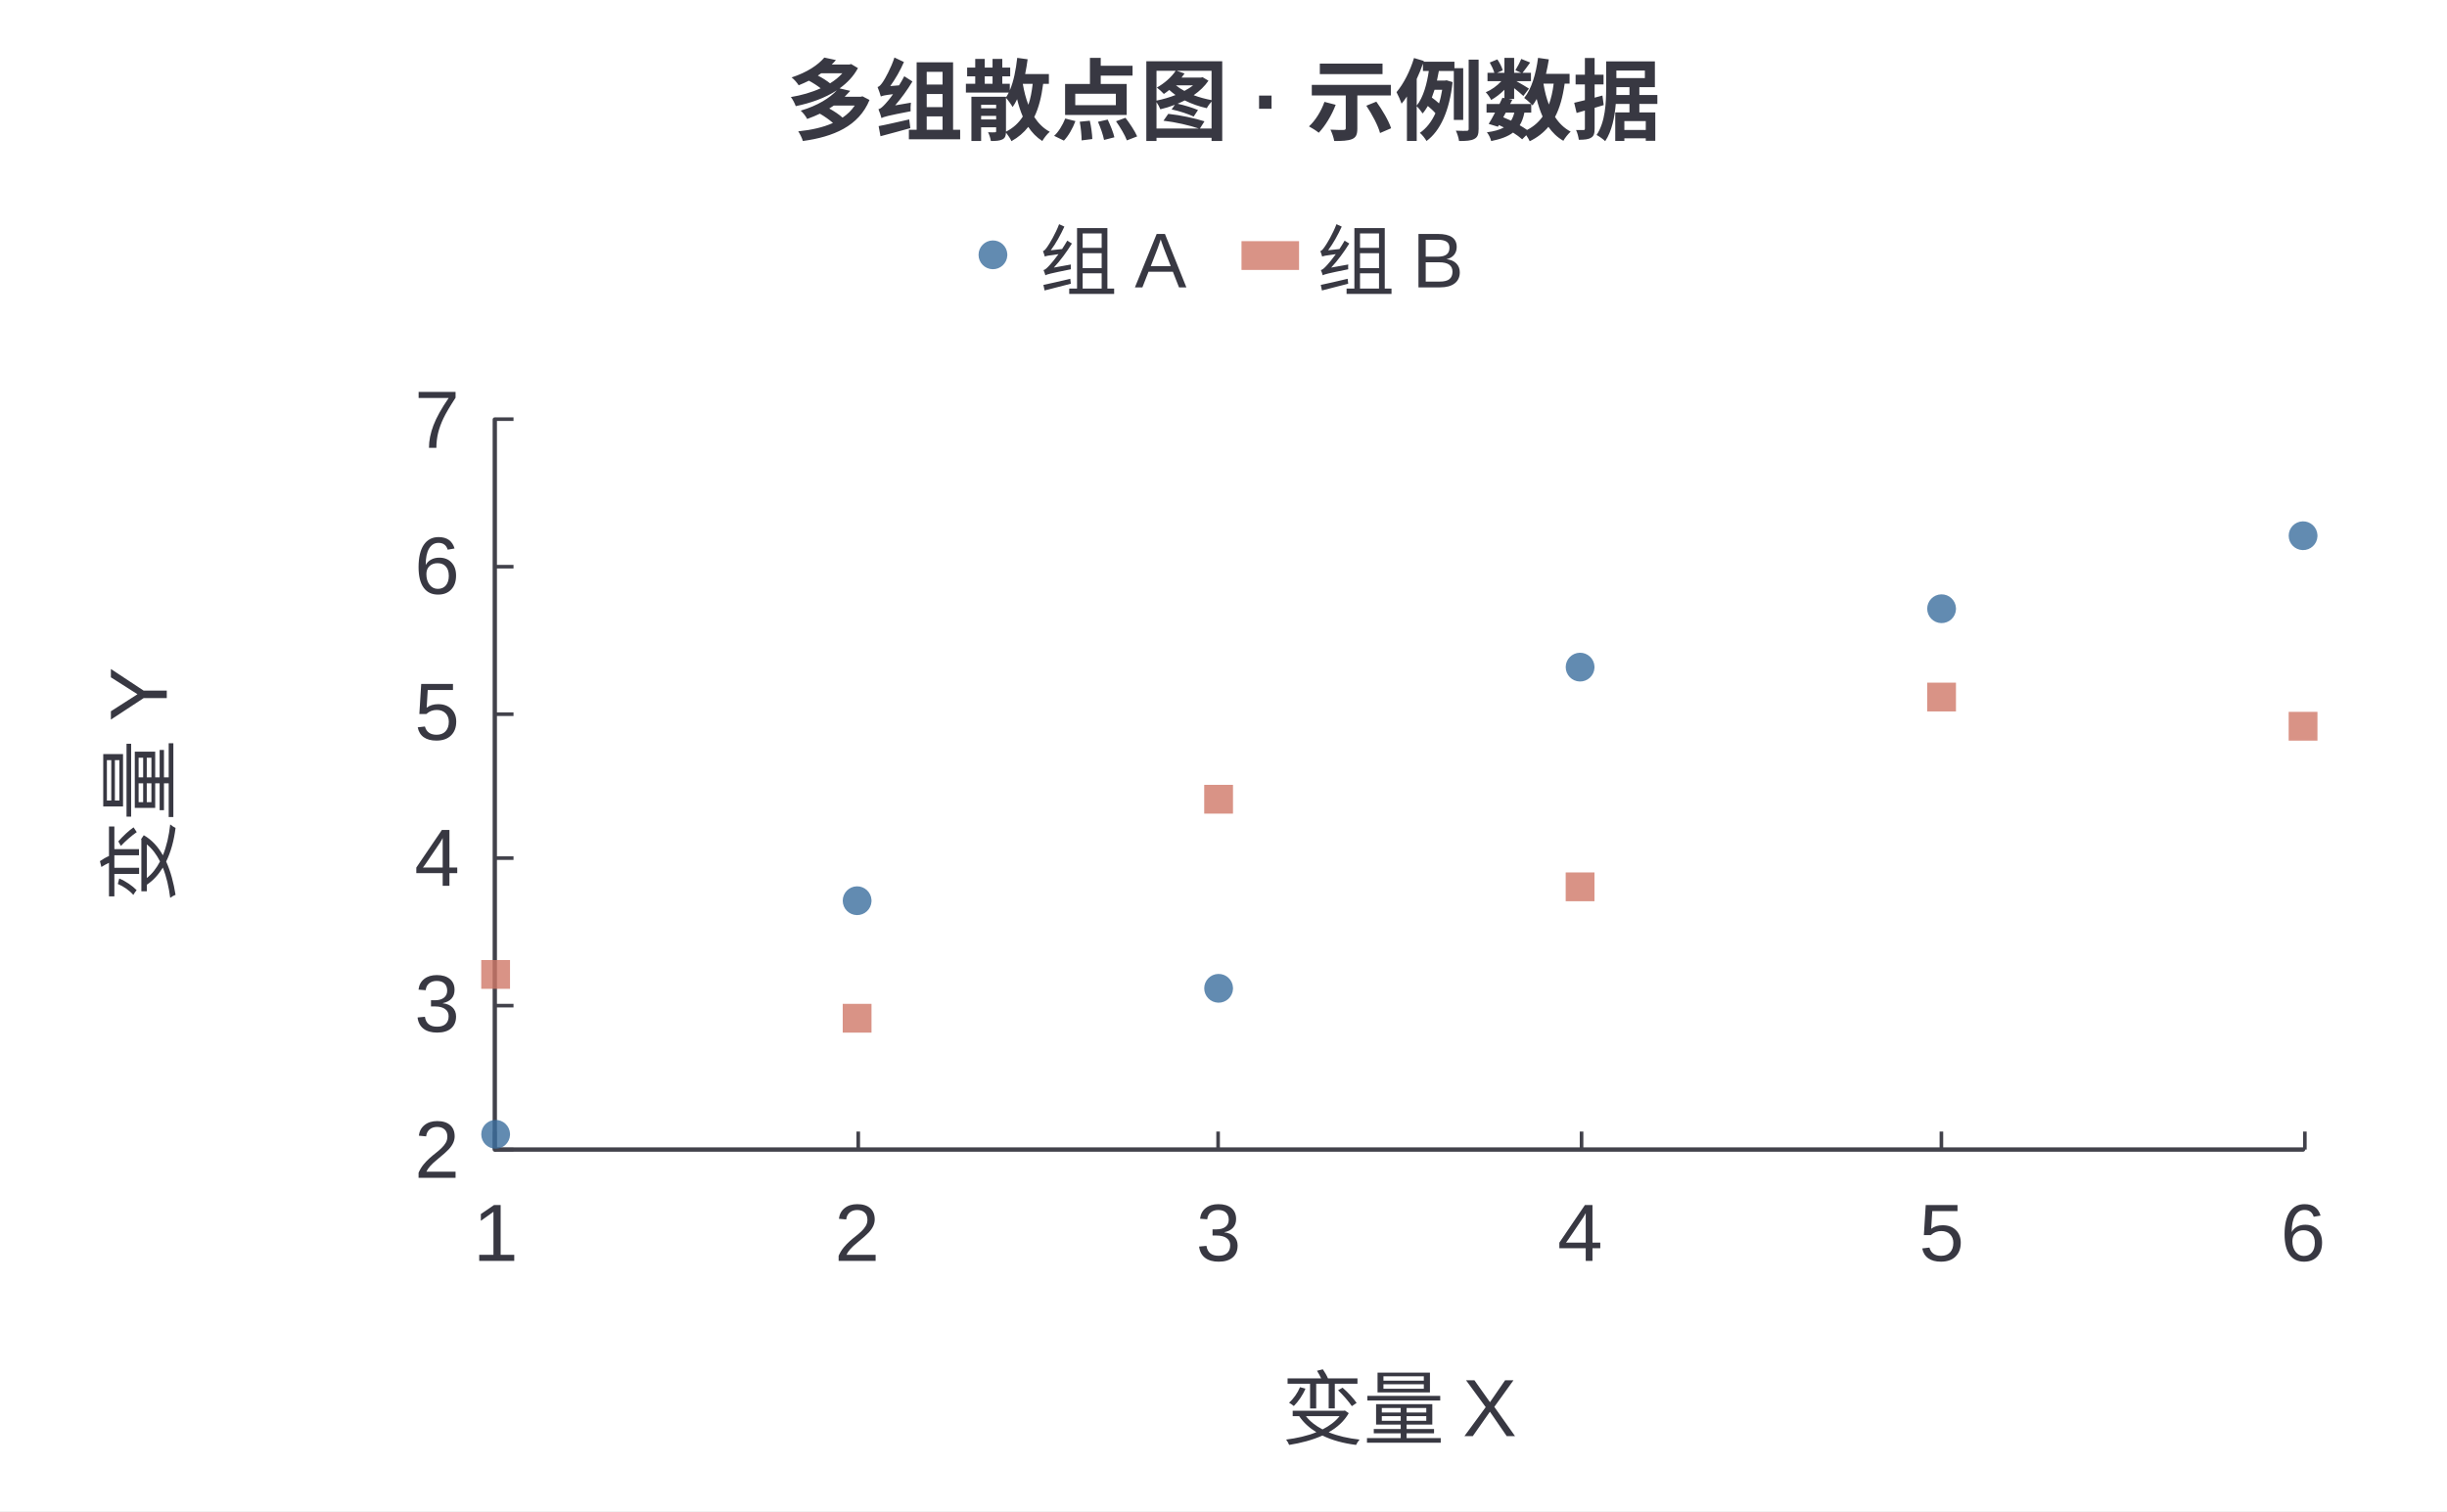
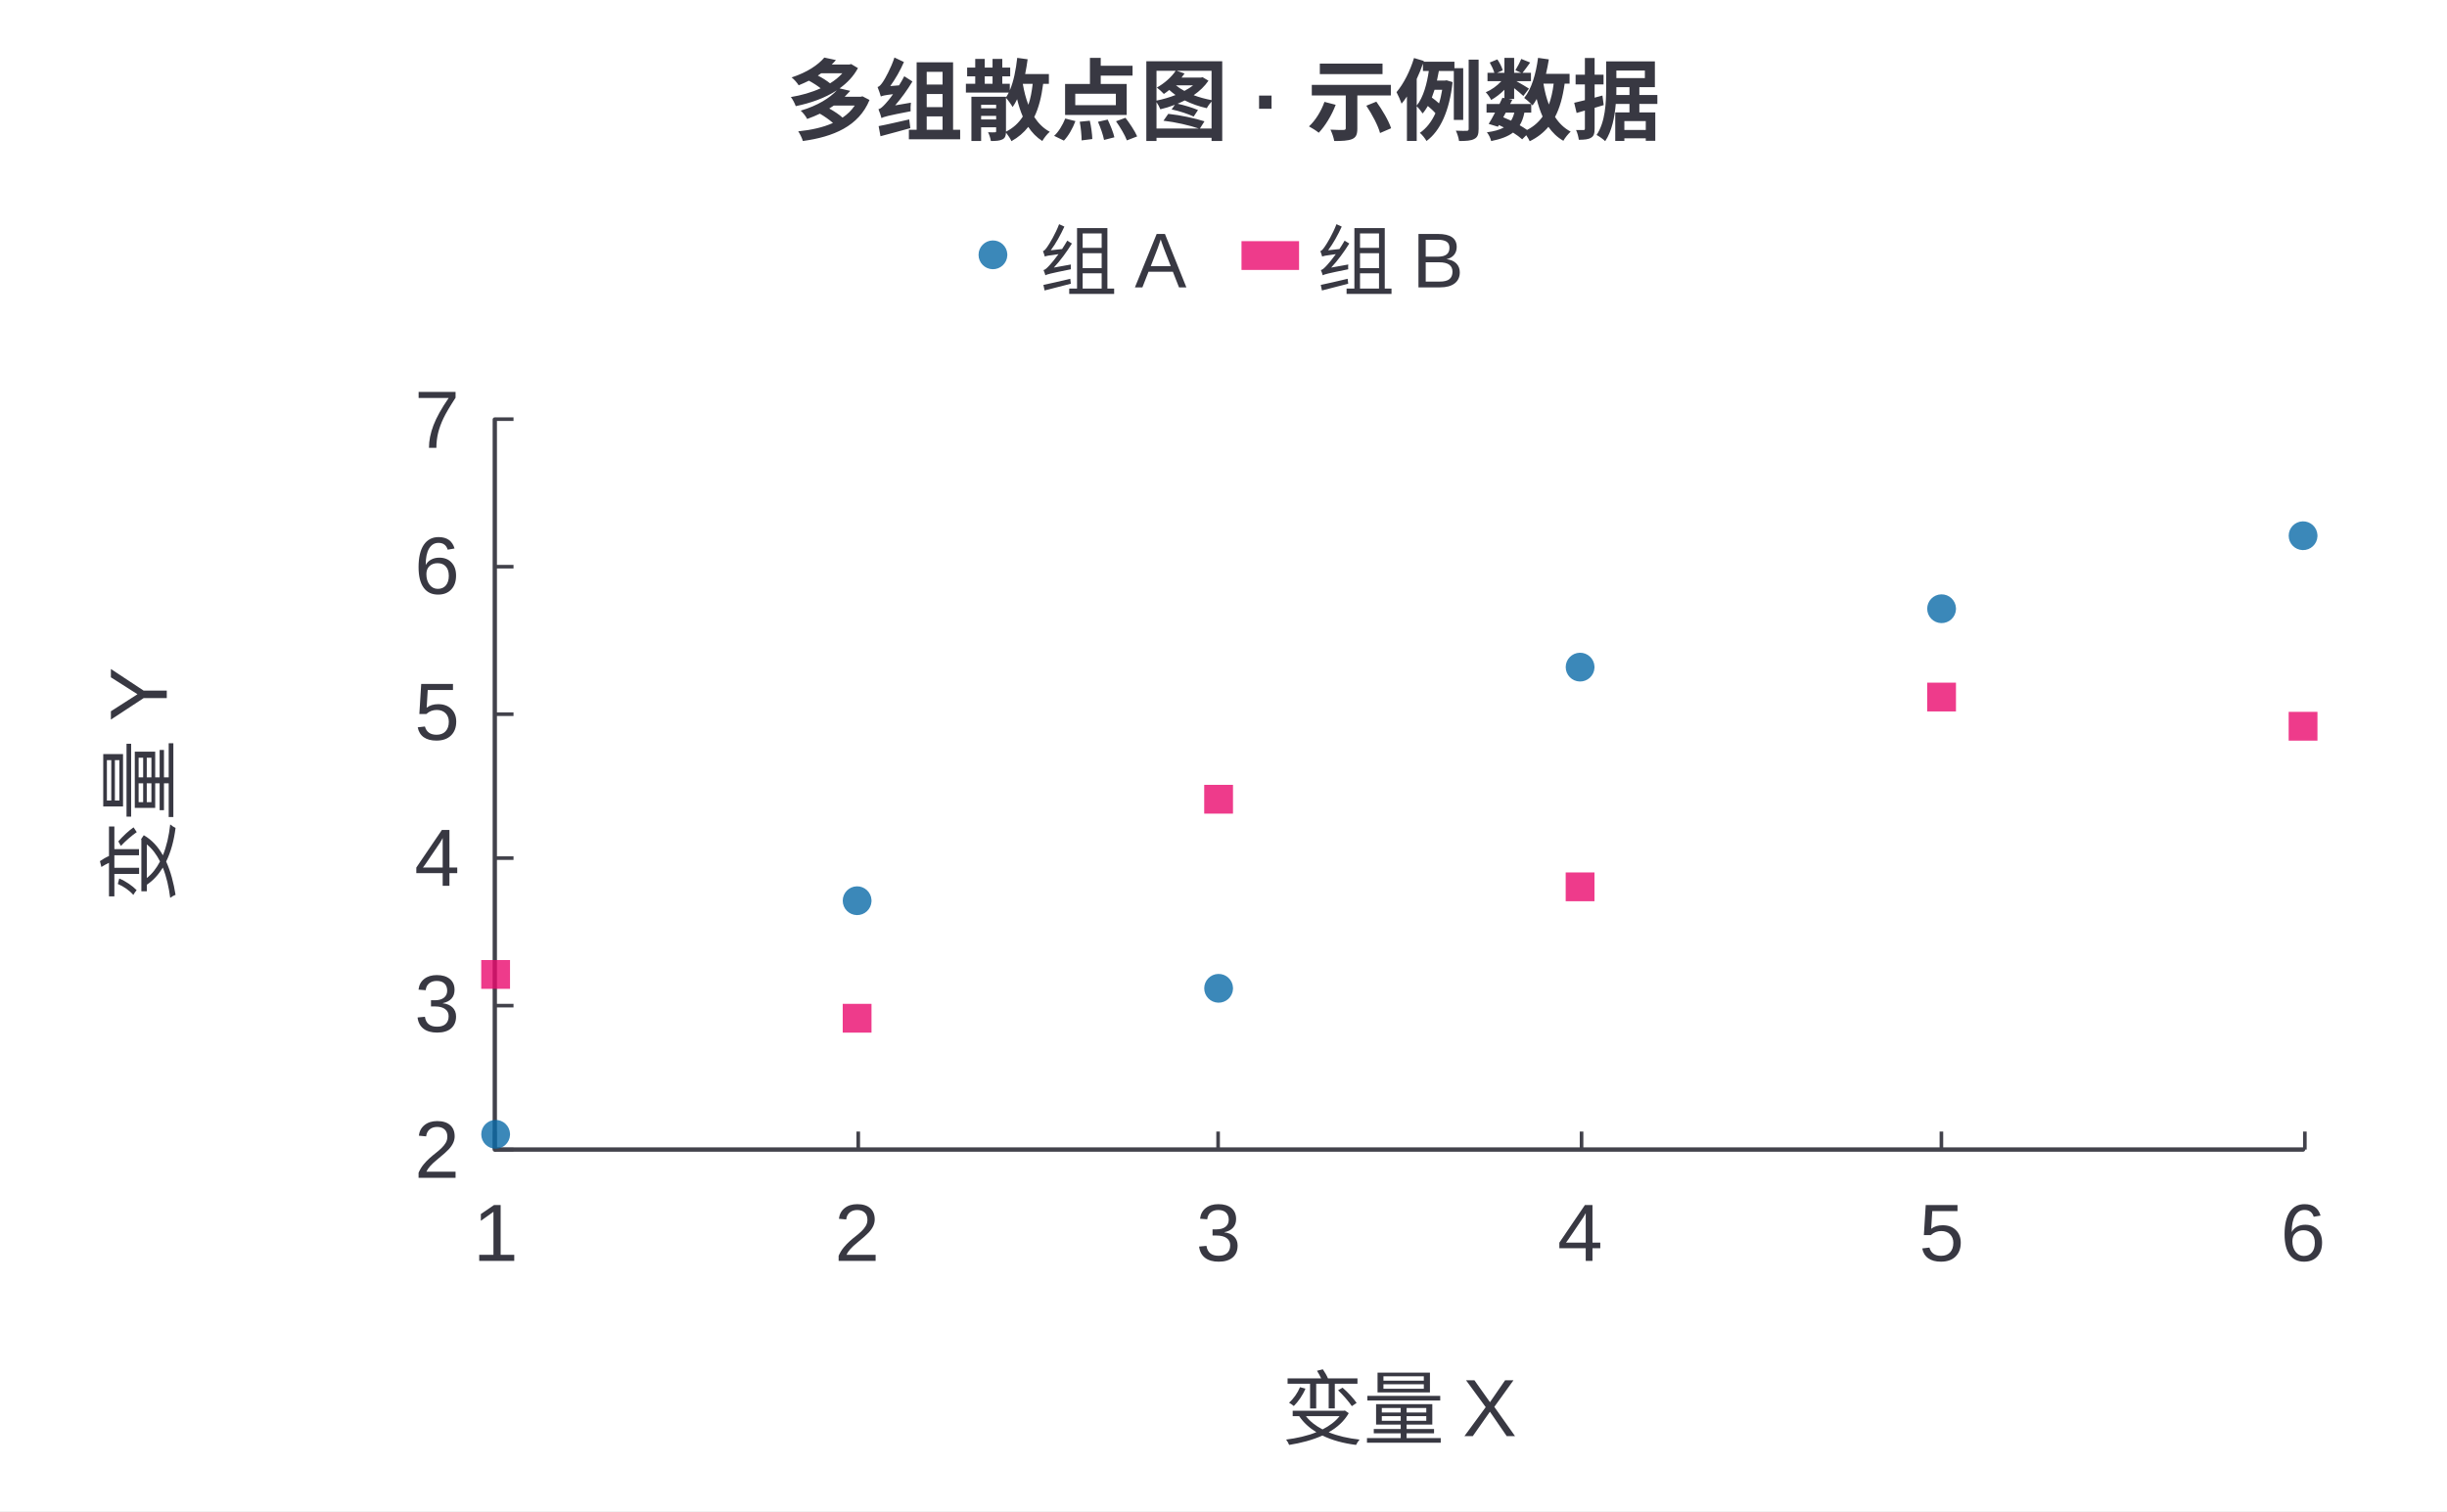
<svg xmlns="http://www.w3.org/2000/svg" width="680" height="420" version="1.1" baseProfile="full" viewBox="0 0 680 420">
  <rect width="680" height="420" x="0" y="0" fill="#ffffff" />
  <path d="M-33.3 -26.2l66.6 0l0 26.2l-66.6 0Z" transform="matrix(0,-1,1,0,50.1902,218.08)" fill="none" pointer-events="visible" class="zr15-cls-84" />
  <text dominant-baseline="central" text-anchor="middle" style="font-size:22.578px;font-family:Arial;" xml:space="preserve" y="-13.095" transform="matrix(0,-1,1,0,50.1902,218.08)" fill="#383842">变量 Y</text>
  <path d="M137.5 319.5L137.5 116.6" fill="none" pointer-events="visible" stroke="#42424b" stroke-width="1.2" stroke-linecap="round" class="zr15-cls-84" />
  <path d="M-33.3 0l66.6 0l0 26.2l-66.6 0Z" transform="translate(388.8649 376.8098)" fill="none" pointer-events="visible" class="zr15-cls-84" />
  <text dominant-baseline="central" text-anchor="middle" style="font-size:22.578px;font-family:Arial;" xml:space="preserve" y="13.095" transform="translate(388.8649 376.8098)" fill="#383842">变量 X</text>
  <path d="M137.7 319.5L640 319.5" fill="none" pointer-events="visible" stroke="#42424b" stroke-width="1.2" stroke-linecap="round" class="zr15-cls-84" />
  <path d="M137.7 319.5L142.7 319.5" fill="none" pointer-events="visible" stroke="#42424b" class="zr15-cls-84" />
  <path d="M137.7 279.5L142.7 279.5" fill="none" pointer-events="visible" stroke="#42424b" class="zr15-cls-84" />
  <path d="M137.7 238.5L142.7 238.5" fill="none" pointer-events="visible" stroke="#42424b" class="zr15-cls-84" />
  <path d="M137.7 198.5L142.7 198.5" fill="none" pointer-events="visible" stroke="#42424b" class="zr15-cls-84" />
  <path d="M137.7 157.5L142.7 157.5" fill="none" pointer-events="visible" stroke="#42424b" class="zr15-cls-84" />
  <path d="M137.7 116.5L142.7 116.5" fill="none" pointer-events="visible" stroke="#42424b" class="zr15-cls-84" />
  <path d="M137.5 319.5L137.5 314.5" fill="none" pointer-events="visible" stroke="#42424b" class="zr15-cls-84" />
  <path d="M238.5 319.5L238.5 314.5" fill="none" pointer-events="visible" stroke="#42424b" class="zr15-cls-84" />
  <path d="M338.5 319.5L338.5 314.5" fill="none" pointer-events="visible" stroke="#42424b" class="zr15-cls-84" />
  <path d="M439.5 319.5L439.5 314.5" fill="none" pointer-events="visible" stroke="#42424b" class="zr15-cls-84" />
  <path d="M539.5 319.5L539.5 314.5" fill="none" pointer-events="visible" stroke="#42424b" class="zr15-cls-84" />
  <path d="M640.5 319.5L640.5 314.5" fill="none" pointer-events="visible" stroke="#42424b" class="zr15-cls-84" />
  <path d="M-12.6 -13.1l12.6 0l0 26.2l-12.6 0Z" transform="translate(127.7298 319.5244)" fill="none" pointer-events="visible" class="zr15-cls-84" />
  <text dominant-baseline="central" text-anchor="end" style="font-size:22.578px;font-family:Arial;" transform="translate(127.7298 319.5244)" fill="#383842">2</text>
  <path d="M-12.6 -13.1l12.6 0l0 26.2l-12.6 0Z" transform="translate(127.7298 278.9467)" fill="none" pointer-events="visible" class="zr15-cls-84" />
  <text dominant-baseline="central" text-anchor="end" style="font-size:22.578px;font-family:Arial;" transform="translate(127.7298 278.9467)" fill="#383842">3</text>
  <path d="M-12.6 -13.1l12.6 0l0 26.2l-12.6 0Z" transform="translate(127.7298 238.3689)" fill="none" pointer-events="visible" class="zr15-cls-84" />
  <text dominant-baseline="central" text-anchor="end" style="font-size:22.578px;font-family:Arial;" transform="translate(127.7298 238.3689)" fill="#383842">4</text>
  <path d="M-12.6 -13.1l12.6 0l0 26.2l-12.6 0Z" transform="translate(127.7298 197.7911)" fill="none" pointer-events="visible" class="zr15-cls-84" />
  <text dominant-baseline="central" text-anchor="end" style="font-size:22.578px;font-family:Arial;" transform="translate(127.7298 197.7911)" fill="#383842">5</text>
  <path d="M-12.6 -13.1l12.6 0l0 26.2l-12.6 0Z" transform="translate(127.7298 157.2133)" fill="none" pointer-events="visible" class="zr15-cls-84" />
  <text dominant-baseline="central" text-anchor="end" style="font-size:22.578px;font-family:Arial;" transform="translate(127.7298 157.2133)" fill="#383842">6</text>
  <path d="M-12.6 -13.1l12.6 0l0 26.2l-12.6 0Z" transform="translate(127.7298 116.6356)" fill="none" pointer-events="visible" class="zr15-cls-84" />
  <text dominant-baseline="central" text-anchor="end" style="font-size:22.578px;font-family:Arial;" transform="translate(127.7298 116.6356)" fill="#383842">7</text>
  <path d="M-6.3 0l12.6 0l0 26.2l-12.6 0Z" transform="translate(137.7298 329.5244)" fill="none" pointer-events="visible" class="zr15-cls-84" />
  <text dominant-baseline="central" text-anchor="middle" style="font-size:22.578px;font-family:Arial;" y="13.095" transform="translate(137.7298 329.5244)" fill="#383842">1</text>
  <path d="M-6.3 0l12.6 0l0 26.2l-12.6 0Z" transform="translate(238.1838 329.5244)" fill="none" pointer-events="visible" class="zr15-cls-84" />
  <text dominant-baseline="central" text-anchor="middle" style="font-size:22.578px;font-family:Arial;" y="13.095" transform="translate(238.1838 329.5244)" fill="#383842">2</text>
  <path d="M-6.3 0l12.6 0l0 26.2l-12.6 0Z" transform="translate(338.6379 329.5244)" fill="none" pointer-events="visible" class="zr15-cls-84" />
  <text dominant-baseline="central" text-anchor="middle" style="font-size:22.578px;font-family:Arial;" y="13.095" transform="translate(338.6379 329.5244)" fill="#383842">3</text>
  <path d="M-6.3 0l12.6 0l0 26.2l-12.6 0Z" transform="translate(439.0919 329.5244)" fill="none" pointer-events="visible" class="zr15-cls-84" />
  <text dominant-baseline="central" text-anchor="middle" style="font-size:22.578px;font-family:Arial;" y="13.095" transform="translate(439.0919 329.5244)" fill="#383842">4</text>
  <path d="M-6.3 0l12.6 0l0 26.2l-12.6 0Z" transform="translate(539.546 329.5244)" fill="none" pointer-events="visible" class="zr15-cls-84" />
  <text dominant-baseline="central" text-anchor="middle" style="font-size:22.578px;font-family:Arial;" y="13.095" transform="translate(539.546 329.5244)" fill="#383842">5</text>
  <path d="M-6.3 0l12.6 0l0 26.2l-12.6 0Z" transform="translate(640 329.5244)" fill="none" pointer-events="visible" class="zr15-cls-84" />
  <text dominant-baseline="central" text-anchor="middle" style="font-size:22.578px;font-family:Arial;" y="13.095" transform="translate(640 329.5244)" fill="#383842">6</text>
-   <path d="M1 0A1 1 0 1 1 1 -0.1A1 1 0 0 1 1 0" transform="matrix(4,0,0,4,137.7298,315.4667)" fill="#3B6E9E" fill-opacity="0.8" ecmeta_series_index="0" ecmeta_data_index="0" ecmeta_ssr_type="chart" class="zr15-cls-85" />
-   <path d="M1 0A1 1 0 1 1 1 -0.1A1 1 0 0 1 1 0" transform="matrix(4,0,0,4,238.1838,250.5422)" fill="#3B6E9E" fill-opacity="0.8" ecmeta_series_index="0" ecmeta_data_index="1" ecmeta_ssr_type="chart" class="zr15-cls-85" />
-   <path d="M1 0A1 1 0 1 1 1 -0.1A1 1 0 0 1 1 0" transform="matrix(4,0,0,4,338.6379,274.8889)" fill="#3B6E9E" fill-opacity="0.8" ecmeta_series_index="0" ecmeta_data_index="2" ecmeta_ssr_type="chart" class="zr15-cls-85" />
-   <path d="M1 0A1 1 0 1 1 1 -0.1A1 1 0 0 1 1 0" transform="matrix(4,0,0,4,439.0919,185.6178)" fill="#3B6E9E" fill-opacity="0.8" ecmeta_series_index="0" ecmeta_data_index="3" ecmeta_ssr_type="chart" class="zr15-cls-85" />
-   <path d="M1 0A1 1 0 1 1 1 -0.1A1 1 0 0 1 1 0" transform="matrix(4,0,0,4,539.546,169.3867)" fill="#3B6E9E" fill-opacity="0.8" ecmeta_series_index="0" ecmeta_data_index="4" ecmeta_ssr_type="chart" class="zr15-cls-85" />
-   <path d="M1 0A1 1 0 1 1 1 -0.1A1 1 0 0 1 1 0" transform="matrix(4,0,0,4,640,149.0978)" fill="#3B6E9E" fill-opacity="0.8" ecmeta_series_index="0" ecmeta_data_index="5" ecmeta_ssr_type="chart" class="zr15-cls-85" />
-   <path d="M-1 -1l2 0l0 2l-2 0Z" transform="matrix(4,0,0,4,137.7298,270.8311)" fill="#CF7868" fill-opacity="0.8" ecmeta_series_index="1" ecmeta_data_index="0" ecmeta_ssr_type="chart" class="zr15-cls-86" />
-   <path d="M-1 -1l2 0l0 2l-2 0Z" transform="matrix(4,0,0,4,238.1838,283.0044)" fill="#CF7868" fill-opacity="0.8" ecmeta_series_index="1" ecmeta_data_index="1" ecmeta_ssr_type="chart" class="zr15-cls-86" />
-   <path d="M-1 -1l2 0l0 2l-2 0Z" transform="matrix(4,0,0,4,338.6379,222.1378)" fill="#CF7868" fill-opacity="0.8" ecmeta_series_index="1" ecmeta_data_index="2" ecmeta_ssr_type="chart" class="zr15-cls-86" />
-   <path d="M-1 -1l2 0l0 2l-2 0Z" transform="matrix(4,0,0,4,439.0919,246.4844)" fill="#CF7868" fill-opacity="0.8" ecmeta_series_index="1" ecmeta_data_index="3" ecmeta_ssr_type="chart" class="zr15-cls-86" />
-   <path d="M-1 -1l2 0l0 2l-2 0Z" transform="matrix(4,0,0,4,539.546,193.7333)" fill="#CF7868" fill-opacity="0.8" ecmeta_series_index="1" ecmeta_data_index="4" ecmeta_ssr_type="chart" class="zr15-cls-86" />
-   <path d="M-1 -1l2 0l0 2l-2 0Z" transform="matrix(4,0,0,4,640,201.8489)" fill="#CF7868" fill-opacity="0.8" ecmeta_series_index="1" ecmeta_data_index="5" ecmeta_ssr_type="chart" class="zr15-cls-86" />
+   <path d="M1 0A1 1 0 1 1 1 -0.1A1 1 0 0 1 1 0" transform="matrix(4,0,0,4,137.7298,315.4667)" fill="#0A6AA8" fill-opacity="0.8" ecmeta_series_index="0" ecmeta_data_index="0" ecmeta_ssr_type="chart" class="zr15-cls-85" />
+   <path d="M1 0A1 1 0 1 1 1 -0.1A1 1 0 0 1 1 0" transform="matrix(4,0,0,4,238.1838,250.5422)" fill="#0A6AA8" fill-opacity="0.8" ecmeta_series_index="0" ecmeta_data_index="1" ecmeta_ssr_type="chart" class="zr15-cls-85" />
+   <path d="M1 0A1 1 0 1 1 1 -0.1A1 1 0 0 1 1 0" transform="matrix(4,0,0,4,338.6379,274.8889)" fill="#0A6AA8" fill-opacity="0.8" ecmeta_series_index="0" ecmeta_data_index="2" ecmeta_ssr_type="chart" class="zr15-cls-85" />
+   <path d="M1 0A1 1 0 1 1 1 -0.1A1 1 0 0 1 1 0" transform="matrix(4,0,0,4,439.0919,185.6178)" fill="#0A6AA8" fill-opacity="0.8" ecmeta_series_index="0" ecmeta_data_index="3" ecmeta_ssr_type="chart" class="zr15-cls-85" />
+   <path d="M1 0A1 1 0 1 1 1 -0.1A1 1 0 0 1 1 0" transform="matrix(4,0,0,4,539.546,169.3867)" fill="#0A6AA8" fill-opacity="0.8" ecmeta_series_index="0" ecmeta_data_index="4" ecmeta_ssr_type="chart" class="zr15-cls-85" />
+   <path d="M1 0A1 1 0 1 1 1 -0.1A1 1 0 0 1 1 0" transform="matrix(4,0,0,4,640,149.0978)" fill="#0A6AA8" fill-opacity="0.8" ecmeta_series_index="0" ecmeta_data_index="5" ecmeta_ssr_type="chart" class="zr15-cls-85" />
+   <path d="M-1 -1l2 0l0 2l-2 0Z" transform="matrix(4,0,0,4,137.7298,270.8311)" fill="#EA0A6E" fill-opacity="0.8" ecmeta_series_index="1" ecmeta_data_index="0" ecmeta_ssr_type="chart" class="zr15-cls-86" />
+   <path d="M-1 -1l2 0l0 2l-2 0Z" transform="matrix(4,0,0,4,238.1838,283.0044)" fill="#EA0A6E" fill-opacity="0.8" ecmeta_series_index="1" ecmeta_data_index="1" ecmeta_ssr_type="chart" class="zr15-cls-86" />
+   <path d="M-1 -1l2 0l0 2l-2 0Z" transform="matrix(4,0,0,4,338.6379,222.1378)" fill="#EA0A6E" fill-opacity="0.8" ecmeta_series_index="1" ecmeta_data_index="2" ecmeta_ssr_type="chart" class="zr15-cls-86" />
+   <path d="M-1 -1l2 0l0 2l-2 0Z" transform="matrix(4,0,0,4,439.0919,246.4844)" fill="#EA0A6E" fill-opacity="0.8" ecmeta_series_index="1" ecmeta_data_index="3" ecmeta_ssr_type="chart" class="zr15-cls-86" />
+   <path d="M-1 -1l2 0l0 2l-2 0Z" transform="matrix(4,0,0,4,539.546,193.7333)" fill="#EA0A6E" fill-opacity="0.8" ecmeta_series_index="1" ecmeta_data_index="4" ecmeta_ssr_type="chart" class="zr15-cls-86" />
+   <path d="M-1 -1l2 0l0 2l-2 0Z" transform="matrix(4,0,0,4,640,201.8489)" fill="#EA0A6E" fill-opacity="0.8" ecmeta_series_index="1" ecmeta_data_index="5" ecmeta_ssr_type="chart" class="zr15-cls-86" />
  <path d="M0 0l136.2 0l0 25l-136.2 0Z" transform="translate(271.9233 58.5102)" fill="rgb(0,0,0)" fill-opacity="0" stroke="#b7b9be" stroke-width="0" class="zr15-cls-84" />
-   <path d="M12 4A4 4 0 1 1 12 3.6A4 4 0 0 1 12 4" transform="translate(267.9233 67.0253)" fill="#3B6E9E" fill-opacity="0.8" ecmeta_series_index="0" ecmeta_data_index="0" ecmeta_ssr_type="legend" ecmeta_silent="true" class="zr15-cls-84" />
+   <path d="M12 4A4 4 0 1 1 12 3.6A4 4 0 0 1 12 4" transform="translate(267.9233 67.0253)" fill="#0A6AA8" fill-opacity="0.8" ecmeta_series_index="0" ecmeta_data_index="0" ecmeta_ssr_type="legend" ecmeta_silent="true" class="zr15-cls-84" />
  <path d="M21 -8.5l42.1 0l0 25l-42.1 0Z" transform="translate(267.9233 67.0253)" fill="none" pointer-events="visible" class="zr15-cls-84" />
  <text dominant-baseline="central" text-anchor="start" style="font-size:21.578px;font-family:Arial;" xml:space="preserve" x="21" y="4" transform="translate(267.9233 67.0253)" fill="#383842">组 A</text>
  <path d="M4 -8.5l59.1 0l0 25l-59.1 0Z" transform="translate(267.9233 67.0253)" fill="none" pointer-events="visible" ecmeta_series_index="0" ecmeta_data_index="0" ecmeta_ssr_type="legend" class="zr15-cls-87" />
-   <path d="M0 0l16 0l0 8l-16 0Z" transform="translate(345 67.0253)" fill="#CF7868" fill-opacity="0.8" ecmeta_series_index="1" ecmeta_data_index="1" ecmeta_ssr_type="legend" ecmeta_silent="true" class="zr15-cls-84" />
+   <path d="M0 0l16 0l0 8l-16 0Z" transform="translate(345 67.0253)" fill="#EA0A6E" fill-opacity="0.8" ecmeta_series_index="1" ecmeta_data_index="1" ecmeta_ssr_type="legend" ecmeta_silent="true" class="zr15-cls-84" />
  <path d="M21 -8.5l42.1 0l0 25l-42.1 0Z" transform="translate(345 67.0253)" fill="none" pointer-events="visible" class="zr15-cls-84" />
  <text dominant-baseline="central" text-anchor="start" style="font-size:21.578px;font-family:Arial;" xml:space="preserve" x="21" y="4" transform="translate(345 67.0253)" fill="#383842">组 B</text>
  <path d="M0 -8.5l63.1 0l0 25l-63.1 0Z" transform="translate(345 67.0253)" fill="none" pointer-events="visible" ecmeta_series_index="1" ecmeta_data_index="1" ecmeta_ssr_type="legend" class="zr15-cls-87" />
  <path d="M-129.8 0l259.5 0l0 28.5l-259.5 0Z" transform="translate(340 12)" fill="rgb(0,0,0)" fill-opacity="0" stroke="#3c3c41" stroke-width="0" class="zr15-cls-84" />
  <path d="M-129.8 0l259.5 0l0 28.5l-259.5 0Z" transform="translate(340 12)" fill="none" pointer-events="visible" class="zr15-cls-84" />
  <text dominant-baseline="central" text-anchor="middle" style="font-size:24.578px;font-family:Arial;font-weight:600;" xml:space="preserve" y="14.255" transform="translate(340 12)" fill="#383842">多组散点图 · 示例数据</text>
  <style>
.zr15-cls-84:hover {
pointer-events:none;
}
.zr15-cls-85:hover {
cursor:pointer;
- fill:rgba(64,121,173,1);
+ fill:rgba(11,116,184,1);
}
.zr15-cls-86:hover {
cursor:pointer;
- fill:rgba(227,132,114,1);
+ fill:rgba(255,11,121,1);
}
.zr15-cls-87:hover {
cursor:pointer;
fill:rgba(0,0,0,0);
}



</style>
</svg>
